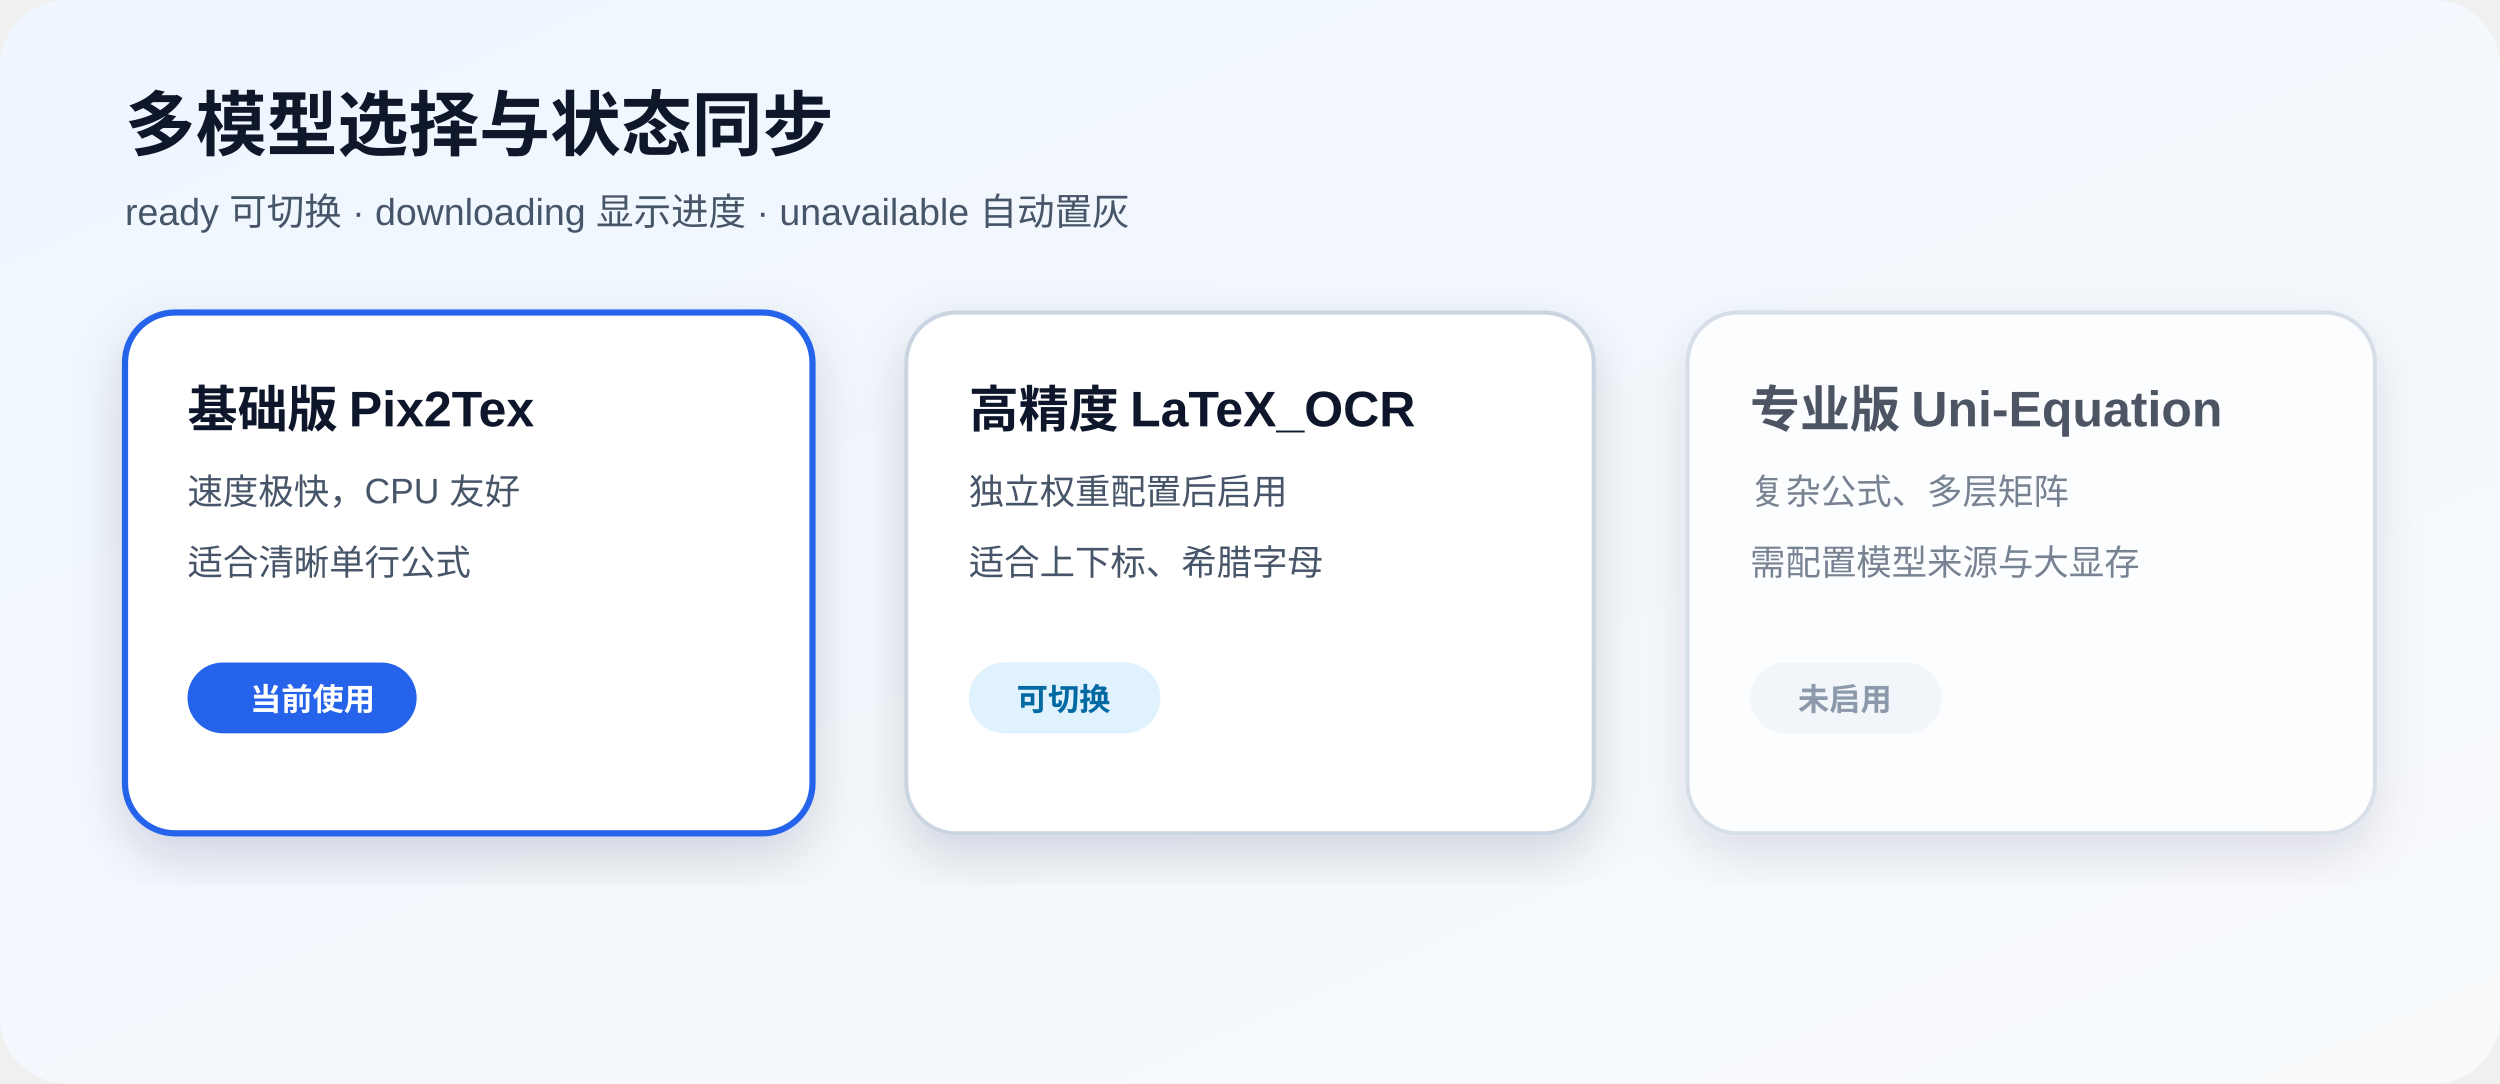
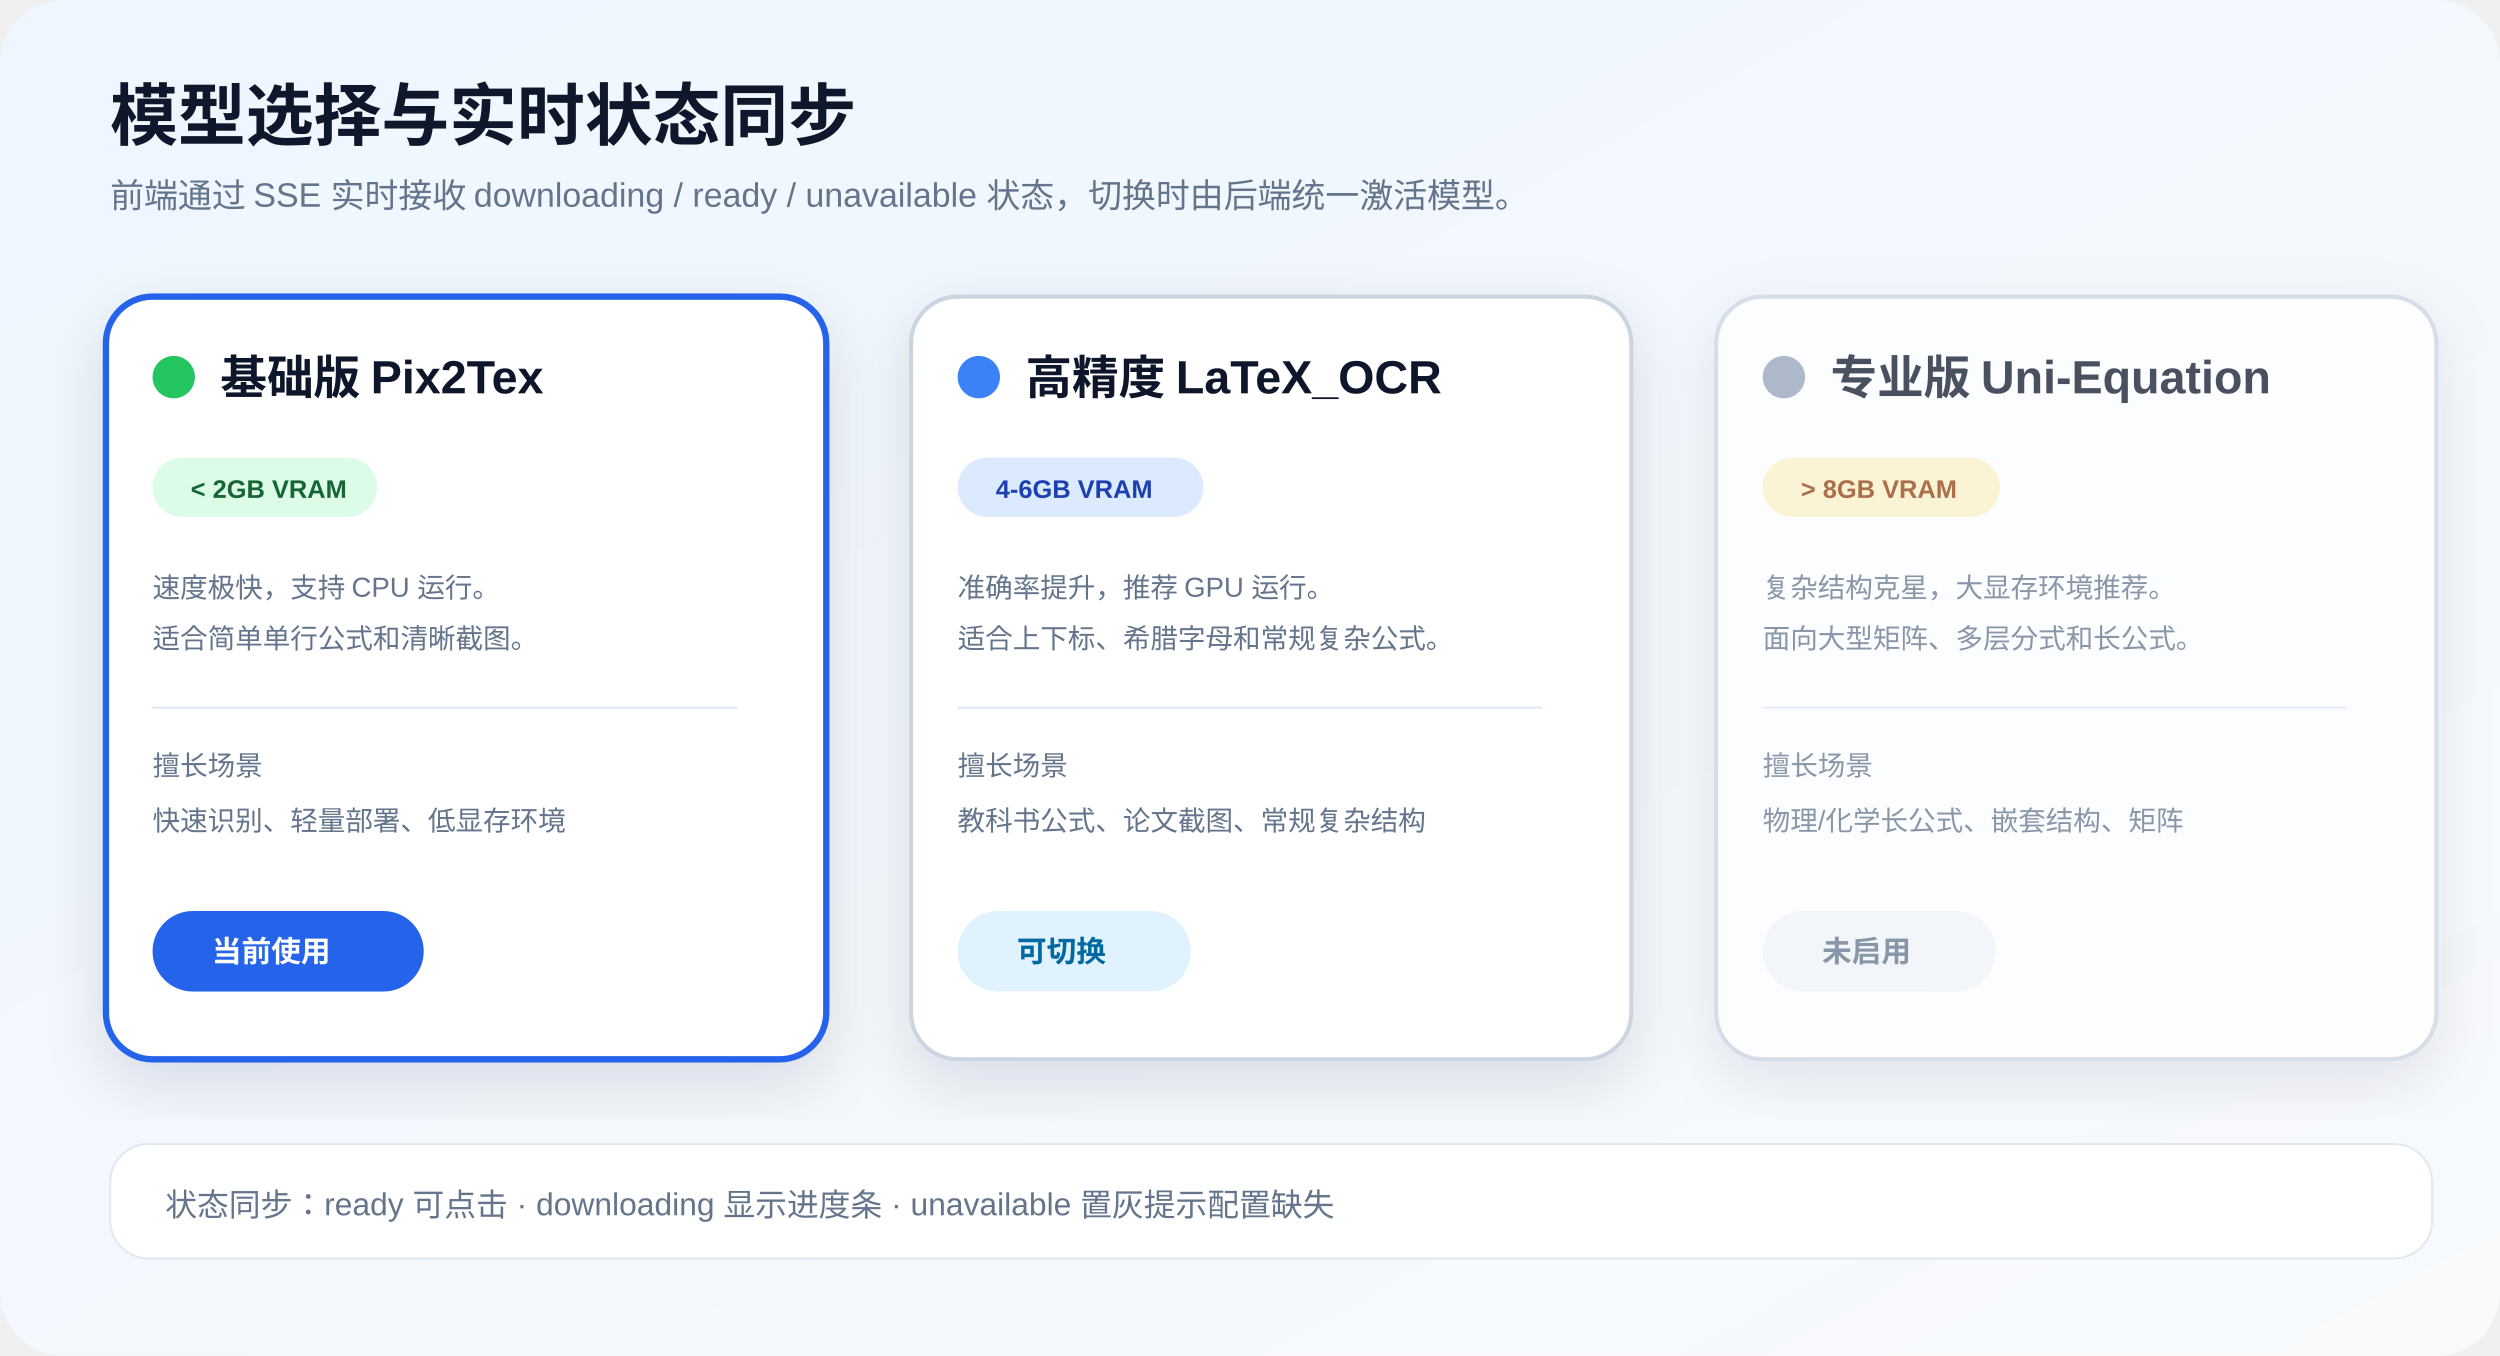
- <svg xmlns="http://www.w3.org/2000/svg" width="1200" height="520" viewBox="0 0 1200 520">
+ <svg xmlns="http://www.w3.org/2000/svg" width="1180" height="640" viewBox="0 0 1180 640">
  <defs>
    <linearGradient id="bg" x1="0" x2="1" y1="0" y2="1">
-       <stop offset="0" stop-color="#eff6ff" />
+       <stop offset="0" stop-color="#eef6ff" />
      <stop offset="1" stop-color="#f8fafc" />
    </linearGradient>
-     <filter id="shadow" x="-10%" y="-10%" width="120%" height="120%">
-       <feDropShadow dx="0" dy="10" stdDeviation="12" flood-color="#0f172a" flood-opacity="0.15" />
+     <filter id="shadow" x="-8%" y="-8%" width="116%" height="116%">
+       <feDropShadow dx="0" dy="10" stdDeviation="14" flood-color="#0f172a" flood-opacity="0.12" />
    </filter>
+     <style>
+       .title{font-family:Arial,'Microsoft YaHei',sans-serif;font-weight:800;fill:#0f172a}.muted{font-family:Arial,'Microsoft YaHei',sans-serif;fill:#64748b}.small{font-family:Arial,'Microsoft YaHei',sans-serif;font-size:13px;fill:#64748b}.card-title{font-family:Arial,'Microsoft YaHei',sans-serif;font-size:22px;font-weight:800;fill:#0f172a}.tag{font-family:Arial,'Microsoft YaHei',sans-serif;font-size:12px;font-weight:700}.button{font-family:Arial,'Microsoft YaHei',sans-serif;font-size:14px;font-weight:800}
+     </style>
  </defs>
-   <rect width="1200" height="520" rx="32" fill="url(#bg)" />
-   <text x="60" y="72" font-family="Arial, sans-serif" font-size="34" font-weight="800" fill="#0f172a">多模型选择与状态同步</text>
-   <text x="60" y="108" font-family="Arial, sans-serif" font-size="18" fill="#475569">ready 可切换 · downloading 显示进度 · unavailable 自动置灰</text>
+   <rect width="1180" height="640" rx="30" fill="url(#bg)" />
+   <text x="52" y="66" class="title" font-size="32">模型选择与实时状态同步</text>
+   <text x="52" y="98" class="muted" font-size="16">前端通过 SSE 实时接收 downloading / ready / unavailable 状态，切换时由后端统一激活模型。</text>
  <g filter="url(#shadow)">
-     <rect x="60" y="150" width="330" height="250" rx="24" fill="#ffffff" stroke="#2563eb" stroke-width="3" />
-     <text x="90" y="205" font-family="Arial, sans-serif" font-size="24" font-weight="800" fill="#0f172a">基础版 Pix2Tex</text>
-     <text x="90" y="242" font-family="Arial, sans-serif" font-size="17" fill="#475569">速度极快，CPU 友好</text>
-     <text x="90" y="276" font-family="Arial, sans-serif" font-size="17" fill="#475569">适合清晰单行公式</text>
-     <rect x="90" y="318" width="110" height="34" rx="17" fill="#2563eb" />
-     <text x="120" y="341" font-family="Arial, sans-serif" font-size="15" font-weight="700" fill="#fff">当前使用</text>
+     <rect x="50" y="140" width="340" height="360" rx="22" fill="#fff" stroke="#2563eb" stroke-width="3" />
+     <circle cx="82" cy="178" r="10" fill="#22c55e" />
+     <text x="104" y="186" class="card-title">基础版 Pix2Tex</text>
+     <rect x="72" y="216" width="106" height="28" rx="14" fill="#dcfce7" />
+     <text x="90" y="235" class="tag" fill="#166534">&lt; 2GB VRAM</text>
+     <text x="72" y="282" class="small">速度极快，支持 CPU 运行。</text>
+     <text x="72" y="306" class="small">适合简单单行公式和清晰截图。</text>
+     <line x1="72" y1="334" x2="348" y2="334" stroke="#e2e8f0" />
+     <text x="72" y="366" class="small">擅长场景</text>
+     <text x="72" y="392" class="small">快速识别、轻量部署、低显存环境</text>
+     <rect x="72" y="430" width="128" height="38" rx="19" fill="#2563eb" />
+     <text x="100" y="454" class="button" fill="#fff">当前使用</text>
  </g>
  <g filter="url(#shadow)">
-     <rect x="435" y="150" width="330" height="250" rx="24" fill="#ffffff" stroke="#cbd5e1" stroke-width="2" />
-     <text x="465" y="205" font-family="Arial, sans-serif" font-size="24" font-weight="800" fill="#0f172a">高精度 LaTeX_OCR</text>
-     <text x="465" y="242" font-family="Arial, sans-serif" font-size="17" fill="#475569">独立权重配置后启用</text>
-     <text x="465" y="276" font-family="Arial, sans-serif" font-size="17" fill="#475569">适合上下标、希腊字母</text>
-     <rect x="465" y="318" width="92" height="34" rx="17" fill="#e0f2fe" />
-     <text x="488" y="341" font-family="Arial, sans-serif" font-size="15" font-weight="700" fill="#0369a1">可切换</text>
+     <rect x="430" y="140" width="340" height="360" rx="22" fill="#fff" stroke="#cbd5e1" stroke-width="2" />
+     <circle cx="462" cy="178" r="10" fill="#3b82f6" />
+     <text x="484" y="186" class="card-title">高精度 LaTeX_OCR</text>
+     <rect x="452" y="216" width="116" height="28" rx="14" fill="#dbeafe" />
+     <text x="470" y="235" class="tag" fill="#1e40af">4-6GB VRAM</text>
+     <text x="452" y="282" class="small">准确率提升，推荐 GPU 运行。</text>
+     <text x="452" y="306" class="small">适合上下标、希腊字母和常规复杂公式。</text>
+     <line x1="452" y1="334" x2="728" y2="334" stroke="#e2e8f0" />
+     <text x="452" y="366" class="small">擅长场景</text>
+     <text x="452" y="392" class="small">教科书公式、论文截图、常规复杂结构</text>
+     <rect x="452" y="430" width="110" height="38" rx="19" fill="#e0f2fe" />
+     <text x="480" y="454" class="button" fill="#0369a1">可切换</text>
  </g>
-   <g filter="url(#shadow)" opacity="0.72">
-     <rect x="810" y="150" width="330" height="250" rx="24" fill="#ffffff" stroke="#cbd5e1" stroke-width="2" />
-     <text x="840" y="205" font-family="Arial, sans-serif" font-size="24" font-weight="800" fill="#0f172a">专业版 Uni-Equation</text>
-     <text x="840" y="242" font-family="Arial, sans-serif" font-size="17" fill="#475569">复杂公式、多层矩阵</text>
-     <text x="840" y="276" font-family="Arial, sans-serif" font-size="17" fill="#475569">需配置模型来源与大显存</text>
-     <rect x="840" y="318" width="92" height="34" rx="17" fill="#f1f5f9" />
-     <text x="863" y="341" font-family="Arial, sans-serif" font-size="15" font-weight="700" fill="#64748b">未启用</text>
+   <g filter="url(#shadow)" opacity="0.74">
+     <rect x="810" y="140" width="340" height="360" rx="22" fill="#fff" stroke="#cbd5e1" stroke-width="2" />
+     <circle cx="842" cy="178" r="10" fill="#94a3b8" />
+     <text x="864" y="186" class="card-title">专业版 Uni-Equation</text>
+     <rect x="832" y="216" width="112" height="28" rx="14" fill="#fef3c7" />
+     <text x="850" y="235" class="tag" fill="#92400e">&gt; 8GB VRAM</text>
+     <text x="832" y="282" class="small">复杂结构克星，大显存环境推荐。</text>
+     <text x="832" y="306" class="small">面向大型矩阵、多层分式和长公式。</text>
+     <line x1="832" y1="334" x2="1108" y2="334" stroke="#e2e8f0" />
+     <text x="832" y="366" class="small">擅长场景</text>
+     <text x="832" y="392" class="small">物理/化学长公式、嵌套结构、矩阵</text>
+     <rect x="832" y="430" width="110" height="38" rx="19" fill="#f1f5f9" />
+     <text x="860" y="454" class="button" fill="#64748b">未启用</text>
  </g>
+   <rect x="52" y="540" width="1096" height="54" rx="18" fill="#fff" stroke="#e2e8f0" />
+   <text x="78" y="574" class="muted" font-size="15">状态同步：ready 可点击 · downloading 显示进度条 · unavailable 置灰提示配置缺失</text>
</svg>
